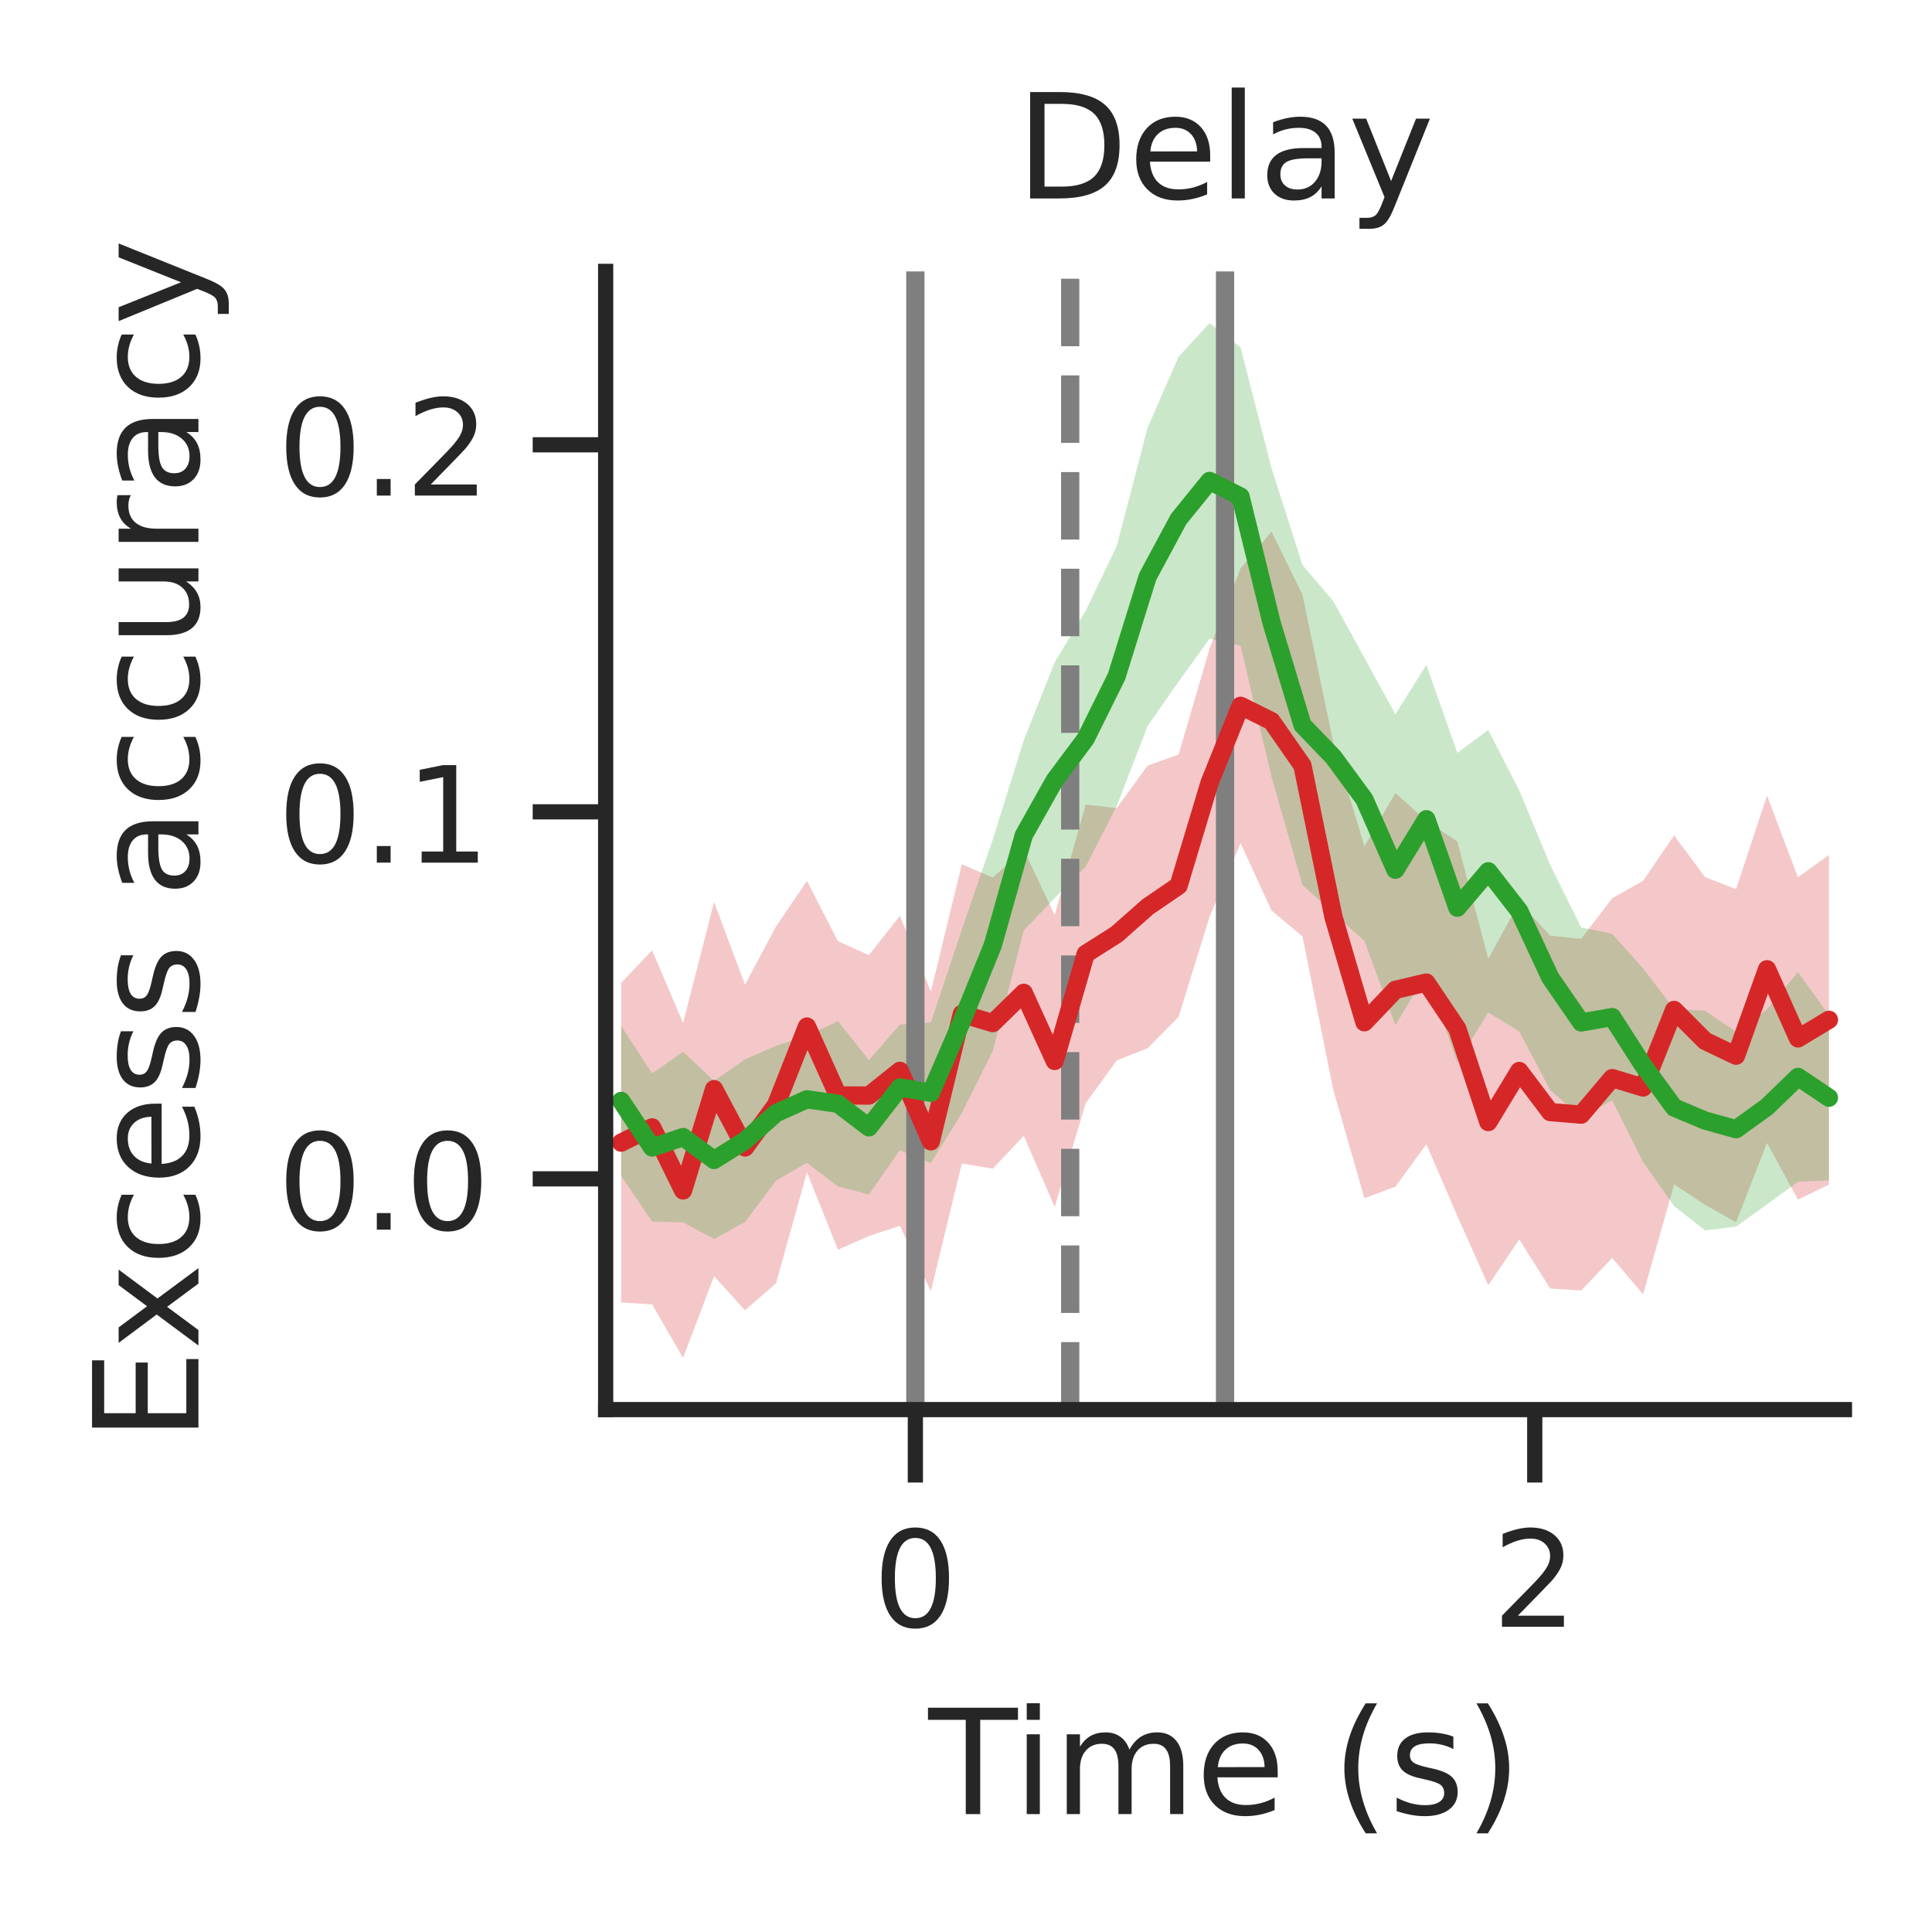
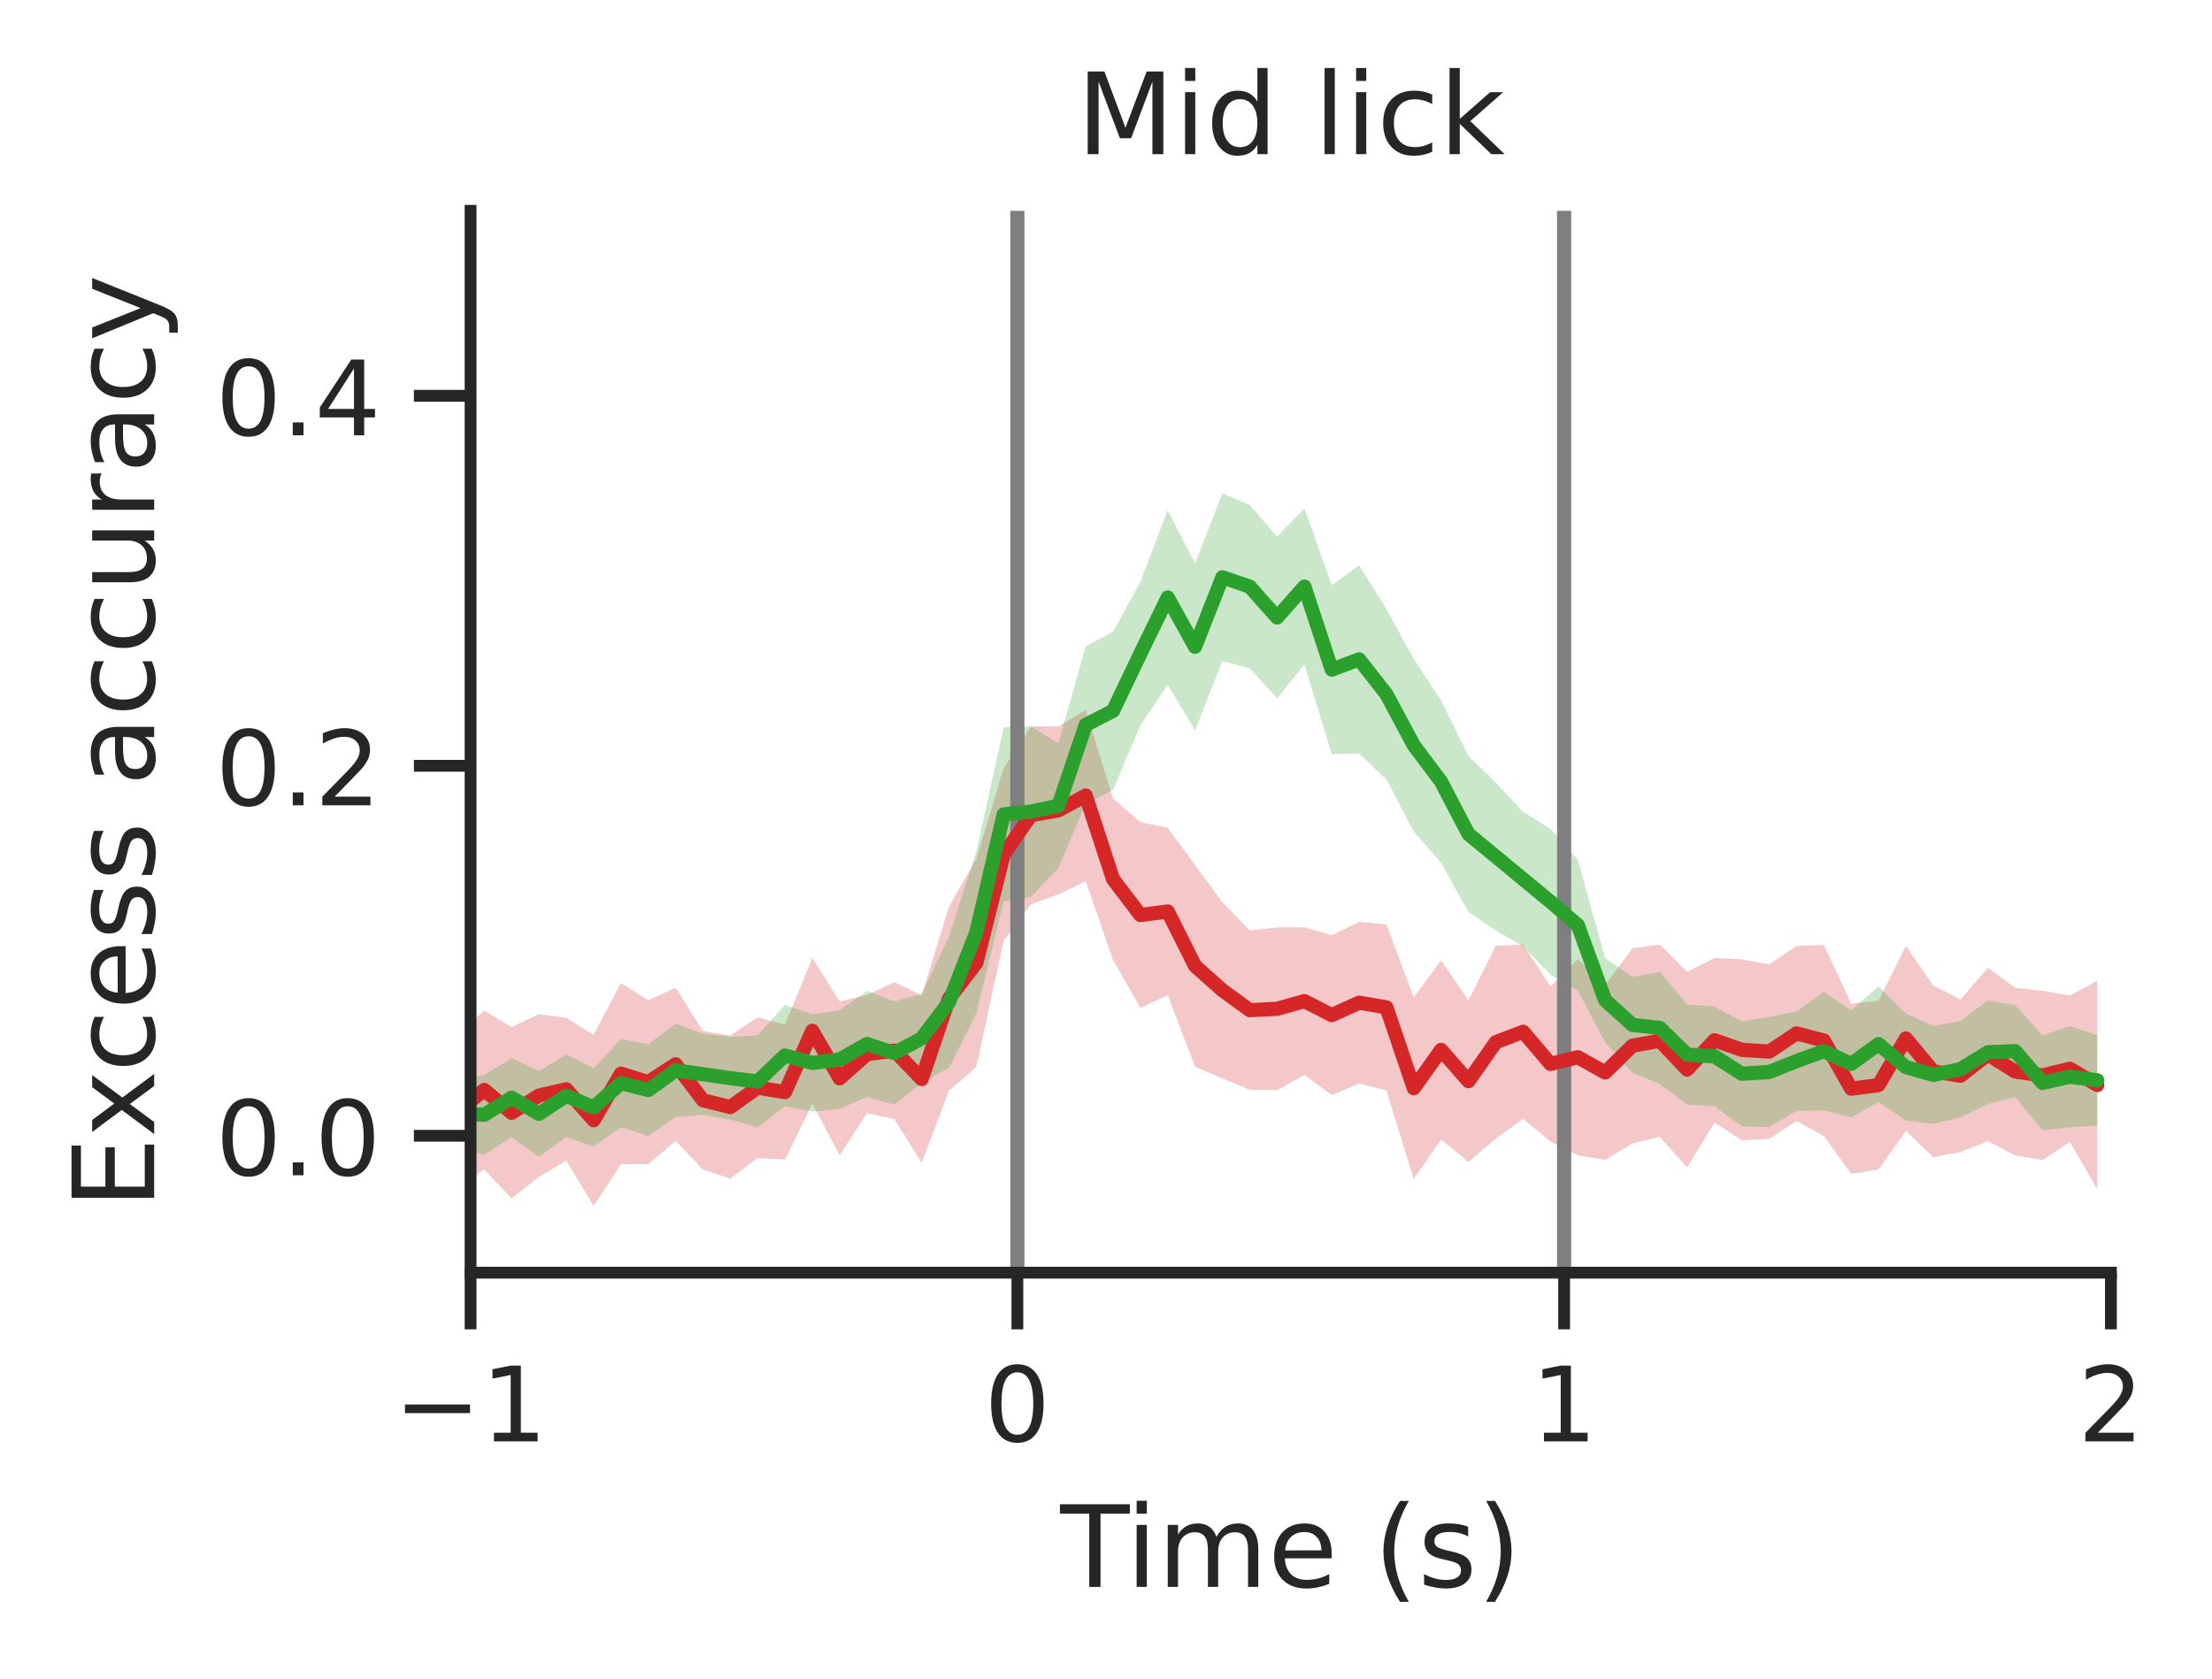
- <svg xmlns="http://www.w3.org/2000/svg" xmlns:xlink="http://www.w3.org/1999/xlink" width="158.88pt" height="158.88pt" viewBox="0 0 158.88 158.88" version="1.1">
+ <svg xmlns="http://www.w3.org/2000/svg" xmlns:xlink="http://www.w3.org/1999/xlink" width="234.12pt" height="177.69pt" viewBox="0 0 234.12 177.69" version="1.1">
  <defs>
    <style type="text/css">*{stroke-linejoin: round; stroke-linecap: butt}</style>
  </defs>
  <g id="figure_1">
    <g id="patch_1">
-       <path d="M 0 158.88  L 158.88 158.88  L 158.88 0  L 0 0  z " style="fill: #ffffff" />
+       <path d="M 0 177.69  L 234.12 177.69  L 234.12 0  L 0 0  z " style="fill: #ffffff" />
    </g>
    <g id="axes_1">
      <g id="patch_2">
-         <path d="M 49.807 115.92  L 151.68 115.92  L 151.68 22.318  L 49.807 22.318  z " style="fill: #ffffff" />
+         <path d="M 49.807 134.73  L 223.42 134.73  L 223.42 22.318  L 49.807 22.318  z " style="fill: #ffffff" />
      </g>
      <g id="matplotlib.axis_1">
        <g id="xtick_1">
          <g id="line2d_1">
            <defs>
-               <path id="mcfb6fff69d" d="M 0 0  L 0 6  " style="stroke: #262626; stroke-width: 1.25" />
-             </defs>
-             <g>
-               <use xlink:href="#mcfb6fff69d" x="75.275" y="115.92" style="fill: #262626; stroke: #262626; stroke-width: 1.25" />
+               <path id="m0dde31f53e" d="M 0 0  L 0 6  " style="stroke: #262626; stroke-width: 1.25" />
+             </defs>
+             <g>
+               <use xlink:href="#m0dde31f53e" x="49.807" y="134.73" style="fill: #262626; stroke: #262626; stroke-width: 1.25" />
            </g>
          </g>
          <g id="text_1">
-             <g style="fill: #262626" transform="translate(71.7759 133.7781) scale(0.11 -0.11)">
-               <defs>
-                 <path id="DejaVuSans-30" d="M 2034 4250  Q 1547 4250 1301 3770  Q 1056 3291 1056 2328  Q 1056 1369 1301 889  Q 1547 409 2034 409  Q 2525 409 2770 889  Q 3016 1369 3016 2328  Q 3016 3291 2770 3770  Q 2525 4250 2034 4250  z M 2034 4750  Q 2819 4750 3233 4129  Q 3647 3509 3647 2328  Q 3647 1150 3233 529  Q 2819 -91 2034 -91  Q 1250 -91 836 529  Q 422 1150 422 2328  Q 422 3509 836 4129  Q 1250 4750 2034 4750  z " transform="scale(0.015625)" />
-               </defs>
-               <use xlink:href="#DejaVuSans-30" />
+             <g style="fill: #262626" transform="translate(41.69898 152.5881) scale(0.11 -0.11)">
+               <defs>
+                 <path id="DejaVuSans-2212" d="M 678 2272  L 4684 2272  L 4684 1741  L 678 1741  L 678 2272  z " transform="scale(0.015625)" />
+                 <path id="DejaVuSans-31" d="M 794 531  L 1825 531  L 1825 4091  L 703 3866  L 703 4441  L 1819 4666  L 2450 4666  L 2450 531  L 3481 531  L 3481 0  L 794 0  L 794 531  z " transform="scale(0.015625)" />
+               </defs>
+               <use xlink:href="#DejaVuSans-2212" />
+               <use xlink:href="#DejaVuSans-31" transform="translate(83.78906 0)" />
            </g>
          </g>
        </g>
        <g id="xtick_2">
          <g id="line2d_2">
            <g>
-               <use xlink:href="#mcfb6fff69d" x="126.211" y="115.92" style="fill: #262626; stroke: #262626; stroke-width: 1.25" />
+               <use xlink:href="#m0dde31f53e" x="107.678" y="134.73" style="fill: #262626; stroke: #262626; stroke-width: 1.25" />
            </g>
          </g>
          <g id="text_2">
-             <g style="fill: #262626" transform="translate(122.7121 133.7781) scale(0.11 -0.11)">
+             <g style="fill: #262626" transform="translate(104.1788 152.5881) scale(0.11 -0.11)">
+               <defs>
+                 <path id="DejaVuSans-30" d="M 2034 4250  Q 1547 4250 1301 3770  Q 1056 3291 1056 2328  Q 1056 1369 1301 889  Q 1547 409 2034 409  Q 2525 409 2770 889  Q 3016 1369 3016 2328  Q 3016 3291 2770 3770  Q 2525 4250 2034 4250  z M 2034 4750  Q 2819 4750 3233 4129  Q 3647 3509 3647 2328  Q 3647 1150 3233 529  Q 2819 -91 2034 -91  Q 1250 -91 836 529  Q 422 1150 422 2328  Q 422 3509 836 4129  Q 1250 4750 2034 4750  z " transform="scale(0.015625)" />
+               </defs>
+               <use xlink:href="#DejaVuSans-30" />
+             </g>
+           </g>
+         </g>
+         <g id="xtick_3">
+           <g id="line2d_3">
+             <g>
+               <use xlink:href="#m0dde31f53e" x="165.549" y="134.73" style="fill: #262626; stroke: #262626; stroke-width: 1.25" />
+             </g>
+           </g>
+           <g id="text_3">
+             <g style="fill: #262626" transform="translate(162.0498 152.5881) scale(0.11 -0.11)">
+               <use xlink:href="#DejaVuSans-31" />
+             </g>
+           </g>
+         </g>
+         <g id="xtick_4">
+           <g id="line2d_4">
+             <g>
+               <use xlink:href="#m0dde31f53e" x="223.42" y="134.73" style="fill: #262626; stroke: #262626; stroke-width: 1.25" />
+             </g>
+           </g>
+           <g id="text_4">
+             <g style="fill: #262626" transform="translate(219.9208 152.5881) scale(0.11 -0.11)">
              <defs>
                <path id="DejaVuSans-32" d="M 1228 531  L 3431 531  L 3431 0  L 469 0  L 469 531  Q 828 903 1448 1529  Q 2069 2156 2228 2338  Q 2531 2678 2651 2914  Q 2772 3150 2772 3378  Q 2772 3750 2511 3984  Q 2250 4219 1831 4219  Q 1534 4219 1204 4116  Q 875 4013 500 3803  L 500 4441  Q 881 4594 1212 4672  Q 1544 4750 1819 4750  Q 2544 4750 2975 4387  Q 3406 4025 3406 3419  Q 3406 3131 3298 2873  Q 3191 2616 2906 2266  Q 2828 2175 2409 1742  Q 1991 1309 1228 531  z " transform="scale(0.015625)" />
              </defs>
              <use xlink:href="#DejaVuSans-32" />
            </g>
          </g>
        </g>
-         <g id="text_3">
-           <g style="fill: #262626" transform="translate(76.34867 149.1839) scale(0.12 -0.12)">
+         <g id="text_5">
+           <g style="fill: #262626" transform="translate(112.219 167.9939) scale(0.12 -0.12)">
            <defs>
              <path id="DejaVuSans-54" d="M -19 4666  L 3928 4666  L 3928 4134  L 2272 4134  L 2272 0  L 1638 0  L 1638 4134  L -19 4134  L -19 4666  z " transform="scale(0.015625)" />
              <path id="DejaVuSans-69" d="M 603 3500  L 1178 3500  L 1178 0  L 603 0  L 603 3500  z M 603 4863  L 1178 4863  L 1178 4134  L 603 4134  L 603 4863  z " transform="scale(0.015625)" />
              <path id="DejaVuSans-6d" d="M 3328 2828  Q 3544 3216 3844 3400  Q 4144 3584 4550 3584  Q 5097 3584 5394 3201  Q 5691 2819 5691 2113  L 5691 0  L 5113 0  L 5113 2094  Q 5113 2597 4934 2840  Q 4756 3084 4391 3084  Q 3944 3084 3684 2787  Q 3425 2491 3425 1978  L 3425 0  L 2847 0  L 2847 2094  Q 2847 2600 2669 2842  Q 2491 3084 2119 3084  Q 1678 3084 1418 2786  Q 1159 2488 1159 1978  L 1159 0  L 581 0  L 581 3500  L 1159 3500  L 1159 2956  Q 1356 3278 1631 3431  Q 1906 3584 2284 3584  Q 2666 3584 2933 3390  Q 3200 3197 3328 2828  z " transform="scale(0.015625)" />
              <path id="DejaVuSans-65" d="M 3597 1894  L 3597 1613  L 953 1613  Q 991 1019 1311 708  Q 1631 397 2203 397  Q 2534 397 2845 478  Q 3156 559 3463 722  L 3463 178  Q 3153 47 2828 -22  Q 2503 -91 2169 -91  Q 1331 -91 842 396  Q 353 884 353 1716  Q 353 2575 817 3079  Q 1281 3584 2069 3584  Q 2775 3584 3186 3129  Q 3597 2675 3597 1894  z M 3022 2063  Q 3016 2534 2758 2815  Q 2500 3097 2075 3097  Q 1594 3097 1305 2825  Q 1016 2553 972 2059  L 3022 2063  z " transform="scale(0.015625)" />
              <path id="DejaVuSans-20" transform="scale(0.015625)" />
              <path id="DejaVuSans-28" d="M 1984 4856  Q 1566 4138 1362 3434  Q 1159 2731 1159 2009  Q 1159 1288 1364 580  Q 1569 -128 1984 -844  L 1484 -844  Q 1016 -109 783 600  Q 550 1309 550 2009  Q 550 2706 781 3412  Q 1013 4119 1484 4856  L 1984 4856  z " transform="scale(0.015625)" />
              <path id="DejaVuSans-73" d="M 2834 3397  L 2834 2853  Q 2591 2978 2328 3040  Q 2066 3103 1784 3103  Q 1356 3103 1142 2972  Q 928 2841 928 2578  Q 928 2378 1081 2264  Q 1234 2150 1697 2047  L 1894 2003  Q 2506 1872 2764 1633  Q 3022 1394 3022 966  Q 3022 478 2636 193  Q 2250 -91 1575 -91  Q 1294 -91 989 -36  Q 684 19 347 128  L 347 722  Q 666 556 975 473  Q 1284 391 1588 391  Q 1994 391 2212 530  Q 2431 669 2431 922  Q 2431 1156 2273 1281  Q 2116 1406 1581 1522  L 1381 1569  Q 847 1681 609 1914  Q 372 2147 372 2553  Q 372 3047 722 3315  Q 1072 3584 1716 3584  Q 2034 3584 2315 3537  Q 2597 3491 2834 3397  z " transform="scale(0.015625)" />
              <path id="DejaVuSans-29" d="M 513 4856  L 1013 4856  Q 1481 4119 1714 3412  Q 1947 2706 1947 2009  Q 1947 1309 1714 600  Q 1481 -109 1013 -844  L 513 -844  Q 928 -128 1133 580  Q 1338 1288 1338 2009  Q 1338 2731 1133 3434  Q 928 4138 513 4856  z " transform="scale(0.015625)" />
            </defs>
            <use xlink:href="#DejaVuSans-54" />
            <use xlink:href="#DejaVuSans-69" transform="translate(57.95898 0)" />
            <use xlink:href="#DejaVuSans-6d" transform="translate(85.74219 0)" />
            <use xlink:href="#DejaVuSans-65" transform="translate(183.1543 0)" />
            <use xlink:href="#DejaVuSans-20" transform="translate(244.6777 0)" />
            <use xlink:href="#DejaVuSans-28" transform="translate(276.4648 0)" />
            <use xlink:href="#DejaVuSans-73" transform="translate(315.4785 0)" />
            <use xlink:href="#DejaVuSans-29" transform="translate(367.5781 0)" />
          </g>
        </g>
      </g>
      <g id="matplotlib.axis_2">
        <g id="ytick_1">
-           <g id="line2d_3">
-             <defs>
-               <path id="m1c0256b6f8" d="M 0 0  L -6 0  " style="stroke: #262626; stroke-width: 1.25" />
-             </defs>
-             <g>
-               <use xlink:href="#m1c0256b6f8" x="49.807" y="96.943" style="fill: #262626; stroke: #262626; stroke-width: 1.25" />
-             </g>
-           </g>
-           <g id="text_4">
-             <g style="fill: #262626" transform="translate(22.81375 101.1222) scale(0.11 -0.11)">
+           <g id="line2d_5">
+             <defs>
+               <path id="m1f2537d429" d="M 0 0  L -6 0  " style="stroke: #262626; stroke-width: 1.25" />
+             </defs>
+             <g>
+               <use xlink:href="#m1f2537d429" x="49.807" y="120.238" style="fill: #262626; stroke: #262626; stroke-width: 1.25" />
+             </g>
+           </g>
+           <g id="text_6">
+             <g style="fill: #262626" transform="translate(22.81375 124.4169) scale(0.11 -0.11)">
              <defs>
                <path id="DejaVuSans-2e" d="M 684 794  L 1344 794  L 1344 0  L 684 0  L 684 794  z " transform="scale(0.015625)" />
              </defs>
              <use xlink:href="#DejaVuSans-30" />
              <use xlink:href="#DejaVuSans-2e" transform="translate(63.62305 0)" />
              <use xlink:href="#DejaVuSans-30" transform="translate(95.41016 0)" />
            </g>
          </g>
        </g>
        <g id="ytick_2">
-           <g id="line2d_4">
-             <g>
-               <use xlink:href="#m1c0256b6f8" x="49.807" y="66.76" style="fill: #262626; stroke: #262626; stroke-width: 1.25" />
-             </g>
-           </g>
-           <g id="text_5">
-             <g style="fill: #262626" transform="translate(22.81375 70.93899) scale(0.11 -0.11)">
-               <defs>
-                 <path id="DejaVuSans-31" d="M 794 531  L 1825 531  L 1825 4091  L 703 3866  L 703 4441  L 1819 4666  L 2450 4666  L 2450 531  L 3481 531  L 3481 0  L 794 0  L 794 531  z " transform="scale(0.015625)" />
-               </defs>
-               <use xlink:href="#DejaVuSans-30" />
-               <use xlink:href="#DejaVuSans-2e" transform="translate(63.62305 0)" />
-               <use xlink:href="#DejaVuSans-31" transform="translate(95.41016 0)" />
-             </g>
-           </g>
-         </g>
-         <g id="ytick_3">
-           <g id="line2d_5">
-             <g>
-               <use xlink:href="#m1c0256b6f8" x="49.807" y="36.577" style="fill: #262626; stroke: #262626; stroke-width: 1.25" />
-             </g>
-           </g>
-           <g id="text_6">
-             <g style="fill: #262626" transform="translate(22.81375 40.75574) scale(0.11 -0.11)">
+           <g id="line2d_6">
+             <g>
+               <use xlink:href="#m1f2537d429" x="49.807" y="81.07" style="fill: #262626; stroke: #262626; stroke-width: 1.25" />
+             </g>
+           </g>
+           <g id="text_7">
+             <g style="fill: #262626" transform="translate(22.81375 85.24906) scale(0.11 -0.11)">
              <use xlink:href="#DejaVuSans-30" />
              <use xlink:href="#DejaVuSans-2e" transform="translate(63.62305 0)" />
              <use xlink:href="#DejaVuSans-32" transform="translate(95.41016 0)" />
            </g>
          </g>
        </g>
-         <g id="text_7">
-           <g style="fill: #262626" transform="translate(16.31812 118.5768) rotate(-90) scale(0.12 -0.12)">
+         <g id="ytick_3">
+           <g id="line2d_7">
+             <g>
+               <use xlink:href="#m1f2537d429" x="49.807" y="41.902" style="fill: #262626; stroke: #262626; stroke-width: 1.25" />
+             </g>
+           </g>
+           <g id="text_8">
+             <g style="fill: #262626" transform="translate(22.81375 46.0812) scale(0.11 -0.11)">
+               <defs>
+                 <path id="DejaVuSans-34" d="M 2419 4116  L 825 1625  L 2419 1625  L 2419 4116  z M 2253 4666  L 3047 4666  L 3047 1625  L 3713 1625  L 3713 1100  L 3047 1100  L 3047 0  L 2419 0  L 2419 1100  L 313 1100  L 313 1709  L 2253 4666  z " transform="scale(0.015625)" />
+               </defs>
+               <use xlink:href="#DejaVuSans-30" />
+               <use xlink:href="#DejaVuSans-2e" transform="translate(63.62305 0)" />
+               <use xlink:href="#DejaVuSans-34" transform="translate(95.41016 0)" />
+             </g>
+           </g>
+         </g>
+         <g id="text_9">
+           <g style="fill: #262626" transform="translate(16.31812 127.9818) rotate(-90) scale(0.12 -0.12)">
            <defs>
              <path id="DejaVuSans-45" d="M 628 4666  L 3578 4666  L 3578 4134  L 1259 4134  L 1259 2753  L 3481 2753  L 3481 2222  L 1259 2222  L 1259 531  L 3634 531  L 3634 0  L 628 0  L 628 4666  z " transform="scale(0.015625)" />
              <path id="DejaVuSans-78" d="M 3513 3500  L 2247 1797  L 3578 0  L 2900 0  L 1881 1375  L 863 0  L 184 0  L 1544 1831  L 300 3500  L 978 3500  L 1906 2253  L 2834 3500  L 3513 3500  z " transform="scale(0.015625)" />
              <path id="DejaVuSans-63" d="M 3122 3366  L 3122 2828  Q 2878 2963 2633 3030  Q 2388 3097 2138 3097  Q 1578 3097 1268 2742  Q 959 2388 959 1747  Q 959 1106 1268 751  Q 1578 397 2138 397  Q 2388 397 2633 464  Q 2878 531 3122 666  L 3122 134  Q 2881 22 2623 -34  Q 2366 -91 2075 -91  Q 1284 -91 818 406  Q 353 903 353 1747  Q 353 2603 823 3093  Q 1294 3584 2113 3584  Q 2378 3584 2631 3529  Q 2884 3475 3122 3366  z " transform="scale(0.015625)" />
              <path id="DejaVuSans-61" d="M 2194 1759  Q 1497 1759 1228 1600  Q 959 1441 959 1056  Q 959 750 1161 570  Q 1363 391 1709 391  Q 2188 391 2477 730  Q 2766 1069 2766 1631  L 2766 1759  L 2194 1759  z M 3341 1997  L 3341 0  L 2766 0  L 2766 531  Q 2569 213 2275 61  Q 1981 -91 1556 -91  Q 1019 -91 701 211  Q 384 513 384 1019  Q 384 1609 779 1909  Q 1175 2209 1959 2209  L 2766 2209  L 2766 2266  Q 2766 2663 2505 2880  Q 2244 3097 1772 3097  Q 1472 3097 1187 3025  Q 903 2953 641 2809  L 641 3341  Q 956 3463 1253 3523  Q 1550 3584 1831 3584  Q 2591 3584 2966 3190  Q 3341 2797 3341 1997  z " transform="scale(0.015625)" />
              <path id="DejaVuSans-75" d="M 544 1381  L 544 3500  L 1119 3500  L 1119 1403  Q 1119 906 1312 657  Q 1506 409 1894 409  Q 2359 409 2629 706  Q 2900 1003 2900 1516  L 2900 3500  L 3475 3500  L 3475 0  L 2900 0  L 2900 538  Q 2691 219 2414 64  Q 2138 -91 1772 -91  Q 1169 -91 856 284  Q 544 659 544 1381  z M 1991 3584  L 1991 3584  z " transform="scale(0.015625)" />
              <path id="DejaVuSans-72" d="M 2631 2963  Q 2534 3019 2420 3045  Q 2306 3072 2169 3072  Q 1681 3072 1420 2755  Q 1159 2438 1159 1844  L 1159 0  L 581 0  L 581 3500  L 1159 3500  L 1159 2956  Q 1341 3275 1631 3429  Q 1922 3584 2338 3584  Q 2397 3584 2469 3576  Q 2541 3569 2628 3553  L 2631 2963  z " transform="scale(0.015625)" />
              <path id="DejaVuSans-79" d="M 2059 -325  Q 1816 -950 1584 -1140  Q 1353 -1331 966 -1331  L 506 -1331  L 506 -850  L 844 -850  Q 1081 -850 1212 -737  Q 1344 -625 1503 -206  L 1606 56  L 191 3500  L 800 3500  L 1894 763  L 2988 3500  L 3597 3500  L 2059 -325  z " transform="scale(0.015625)" />
            </defs>
            <use xlink:href="#DejaVuSans-45" />
            <use xlink:href="#DejaVuSans-78" transform="translate(63.18359 0)" />
            <use xlink:href="#DejaVuSans-63" transform="translate(120.6133 0)" />
            <use xlink:href="#DejaVuSans-65" transform="translate(175.5938 0)" />
            <use xlink:href="#DejaVuSans-73" transform="translate(237.1172 0)" />
            <use xlink:href="#DejaVuSans-73" transform="translate(289.2168 0)" />
            <use xlink:href="#DejaVuSans-20" transform="translate(341.3164 0)" />
            <use xlink:href="#DejaVuSans-61" transform="translate(373.1035 0)" />
            <use xlink:href="#DejaVuSans-63" transform="translate(434.3828 0)" />
            <use xlink:href="#DejaVuSans-63" transform="translate(489.3633 0)" />
            <use xlink:href="#DejaVuSans-75" transform="translate(544.3438 0)" />
            <use xlink:href="#DejaVuSans-72" transform="translate(607.7227 0)" />
            <use xlink:href="#DejaVuSans-61" transform="translate(648.8359 0)" />
            <use xlink:href="#DejaVuSans-63" transform="translate(710.1152 0)" />
            <use xlink:href="#DejaVuSans-79" transform="translate(765.0957 0)" />
          </g>
        </g>
      </g>
      <g id="FillBetweenPolyCollection_1">
-         <path d="M 51.081 80.825  L 51.081 107.109  L 53.627 107.269  L 56.174 111.665  L 58.721 104.951  L 61.268 107.754  L 63.815 105.538  L 66.361 96.397  L 68.908 102.771  L 71.455 101.648  L 74.002 100.803  L 76.549 106.182  L 79.095 95.685  L 81.642 96.109  L 84.189 93.403  L 86.736 99.254  L 89.283 90.73  L 91.83 87.207  L 94.376 86.197  L 96.923 83.627  L 99.47 75.396  L 102.017 69.334  L 104.564 74.885  L 107.11 77.008  L 109.657 89.673  L 112.204 98.535  L 114.751 97.586  L 117.298 94.101  L 119.844 100.001  L 122.391 105.697  L 124.938 101.931  L 127.485 105.963  L 130.032 106.127  L 132.578 103.45  L 135.125 106.433  L 137.672 97.408  L 140.219 99.075  L 142.766 100.519  L 145.312 93.99  L 147.859 98.65  L 150.406 97.42  L 150.406 70.304  L 150.406 70.304  L 147.859 72.141  L 145.312 65.424  L 142.766 73.118  L 140.219 72.131  L 137.672 68.696  L 135.125 72.43  L 132.578 73.869  L 130.032 77.204  L 127.485 76.944  L 124.938 74.213  L 122.391 78.853  L 119.844 69.197  L 117.298 67.502  L 114.751 65.214  L 112.204 69.603  L 109.657 61.122  L 107.11 48.907  L 104.564 43.718  L 102.017 46.745  L 99.47 53.342  L 96.923 62.047  L 94.376 62.958  L 91.83 66.453  L 89.283 66.164  L 86.736 75.247  L 84.189 69.886  L 81.642 72.164  L 79.095 71.073  L 76.549 81.54  L 74.002 75.314  L 71.455 78.544  L 68.908 77.396  L 66.361 72.438  L 63.815 76.196  L 61.268 80.972  L 58.721 74.181  L 56.174 84.129  L 53.627 78.147  L 51.081 80.825  z " clip-path="url(#p457ebe287d)" style="fill: #d62728; fill-opacity: 0.25" />
+         <path d="M -6.617 105.231  L -6.617 124.407  L -3.723 125.107  L -0.83 128.422  L 2.064 125.413  L 4.957 125.226  L 7.851 125.79  L 10.744 130.802  L 13.638 122.301  L 16.531 122.089  L 19.425 122.944  L 22.318 123.938  L 25.212 126.27  L 28.106 122.561  L 30.999 121.905  L 33.893 122.176  L 36.786 124.568  L 39.68 123.719  L 42.573 123.501  L 45.467 123.681  L 48.36 125.856  L 51.254 123.795  L 54.148 126.876  L 57.041 124.589  L 59.935 122.87  L 62.828 127.658  L 65.722 123.252  L 68.615 123.244  L 71.509 120.771  L 74.402 123.815  L 77.296 124.772  L 80.189 122.584  L 83.083 122.762  L 85.977 116.847  L 88.87 122.303  L 91.764 117.842  L 94.657 118.471  L 97.551 123.091  L 100.444 115.462  L 103.338 112.94  L 106.231 99.563  L 109.125 95.714  L 112.018 94.685  L 114.912 93.279  L 117.806 101.609  L 120.699 106.709  L 123.593 105.344  L 126.486 112.937  L 129.38 114.156  L 132.273 115.377  L 135.167 115.414  L 138.06 113.805  L 140.954 115.927  L 143.848 114.705  L 146.741 115.423  L 149.635 124.827  L 152.528 120.622  L 155.422 123.006  L 158.315 120.533  L 161.209 118.449  L 164.102 120.84  L 166.996 122.29  L 169.889 122.784  L 172.783 121.035  L 175.677 120.353  L 178.57 123.589  L 181.464 118.822  L 184.357 120.72  L 187.251 120.564  L 190.144 118.656  L 193.038 120.267  L 195.931 124.263  L 198.825 123.802  L 201.719 119.731  L 204.612 122.507  L 207.506 121.953  L 210.399 120.797  L 213.293 122.317  L 216.186 122.798  L 219.08 120.898  L 221.973 125.882  L 221.973 103.838  L 221.973 103.838  L 219.08 105.382  L 216.186 104.889  L 213.293 104.556  L 210.399 102.451  L 207.506 105.804  L 204.612 104.327  L 201.719 100.132  L 198.825 105.951  L 195.931 106.25  L 193.038 100.036  L 190.144 100.148  L 187.251 102.097  L 184.357 101.554  L 181.464 101.422  L 178.57 102.867  L 175.677 100.001  L 172.783 100.375  L 169.889 104.289  L 166.996 101.539  L 164.102 104.426  L 161.209 99.992  L 158.315 100.133  L 155.422 105.908  L 152.528 101.67  L 149.635 105.572  L 146.741 97.86  L 143.848 97.589  L 140.954 99  L 138.06 98.158  L 135.167 98.173  L 132.273 98.497  L 129.38 95.511  L 126.486 91.566  L 123.593 87.634  L 120.699 87.028  L 117.806 84.539  L 114.912 75.155  L 112.018 76.899  L 109.125 76.878  L 106.231 81.332  L 103.338 90.935  L 100.444 95.95  L 97.551 105.368  L 94.657 103.971  L 91.764 105.341  L 88.87 106.014  L 85.977 101.392  L 83.083 108.472  L 80.189 107.696  L 77.296 109.625  L 74.402 109.148  L 71.509 104.554  L 68.615 105.886  L 65.722 104.064  L 62.828 109.529  L 59.935 107.76  L 57.041 107.363  L 54.148 108.735  L 51.254 106.97  L 48.36 109.569  L 45.467 107.176  L 42.573 109.008  L 39.68 108.206  L 36.786 107.575  L 33.893 106.42  L 30.999 106.786  L 28.106 107.597  L 25.212 108.915  L 22.318 107.079  L 19.425 105.263  L 16.531 106.569  L 13.638 104.779  L 10.744 109.297  L 7.851 107.335  L 4.957 111.158  L 2.064 108.8  L -0.83 110.239  L -3.723 108.689  L -6.617 105.231  z " clip-path="url(#p879639a916)" style="fill: #d62728; fill-opacity: 0.25" />
      </g>
      <g id="FillBetweenPolyCollection_2">
-         <path d="M 51.081 84.371  L 51.081 96.697  L 53.627 100.462  L 56.174 100.52  L 58.721 101.896  L 61.268 100.49  L 63.815 97.084  L 66.361 95.626  L 68.908 97.563  L 71.455 98.237  L 74.002 94.587  L 76.549 95.65  L 79.095 91.542  L 81.642 86.44  L 84.189 76.514  L 86.736 73.852  L 89.283 71.266  L 91.83 66.298  L 94.376 59.697  L 96.923 56.056  L 99.47 52.526  L 102.017 53.11  L 104.564 63.878  L 107.11 72.784  L 109.657 75.086  L 112.204 77.38  L 114.751 84.313  L 117.298 80.056  L 119.844 87.377  L 122.391 83.263  L 124.938 84.827  L 127.485 89.648  L 130.032 91.888  L 132.578 90.491  L 135.125 95.568  L 137.672 99.184  L 140.219 101.185  L 142.766 100.875  L 145.312 99.039  L 147.859 97.179  L 150.406 97.061  L 150.406 83.482  L 150.406 83.482  L 147.859 79.94  L 145.312 83.013  L 142.766 84.85  L 140.219 83.115  L 137.672 82.973  L 135.125 79.647  L 132.578 76.79  L 130.032 76.274  L 127.485 71.133  L 124.938 65.016  L 122.391 60.032  L 119.844 61.914  L 117.298 54.68  L 114.751 58.738  L 112.204 54.097  L 109.657 49.455  L 107.11 46.458  L 104.564 38.507  L 102.017 28.559  L 99.47 26.573  L 96.923 29.334  L 94.376 35.167  L 91.83 44.92  L 89.283 50.23  L 86.736 54.463  L 84.189 60.874  L 81.642 69.036  L 79.095 76.455  L 76.549 84.084  L 74.002 84.262  L 71.455 87.181  L 68.908 83.97  L 66.361 85.179  L 63.815 86.003  L 61.268 87.117  L 58.721 88.888  L 56.174 86.493  L 53.627 88.272  L 51.081 84.371  z " clip-path="url(#p457ebe287d)" style="fill: #2ca02c; fill-opacity: 0.25" />
-       </g>
-       <g id="line2d_6">
-         <path d="M 75.275 115.92  L 75.275 22.318  " clip-path="url(#p457ebe287d)" style="fill: none; stroke: #7f7f7f; stroke-width: 1.5; stroke-linecap: round" />
-       </g>
-       <g id="line2d_7">
-         <path d="M 88.009 115.92  L 88.009 22.318  " clip-path="url(#p457ebe287d)" style="fill: none; stroke-dasharray: 5.55,2.4; stroke-dashoffset: 0; stroke: #7f7f7f; stroke-width: 1.5" />
+         <path d="M -6.617 112.662  L -6.617 120.15  L -3.723 120.664  L -0.83 122.94  L 2.064 120.415  L 4.957 121.576  L 7.851 123.243  L 10.744 120.309  L 13.638 122.737  L 16.531 121.211  L 19.425 120.838  L 22.318 118.866  L 25.212 121.142  L 28.106 122.142  L 30.999 121.088  L 33.893 120.086  L 36.786 123.215  L 39.68 123.951  L 42.573 122.75  L 45.467 122.29  L 48.36 121.507  L 51.254 122.24  L 54.148 120.386  L 57.041 122.456  L 59.935 120.365  L 62.828 121.376  L 65.722 119.329  L 68.615 120.25  L 71.509 118.257  L 74.402 118.025  L 77.296 118.506  L 80.189 119.369  L 83.083 117.091  L 85.977 117.682  L 88.87 117.388  L 91.764 116.127  L 94.657 116.949  L 97.551 114.632  L 100.444 113.05  L 103.338 107.236  L 106.231 95.414  L 109.125 94.944  L 112.018 91.888  L 114.912 85.074  L 117.806 83.622  L 120.699 76.803  L 123.593 72.492  L 126.486 77.324  L 129.38 69.985  L 132.273 70.748  L 135.167 73.93  L 138.06 70.357  L 140.954 79.83  L 143.848 79.776  L 146.741 82.51  L 149.635 88.039  L 152.528 91.357  L 155.422 96.539  L 158.315 98.512  L 161.209 100.187  L 164.102 103.173  L 166.996 104.86  L 169.889 110.36  L 172.783 113.577  L 175.677 114.751  L 178.57 116.941  L 181.464 117.105  L 184.357 119.234  L 187.251 119.312  L 190.144 117.589  L 193.038 117.535  L 195.931 118.295  L 198.825 116.665  L 201.719 118.624  L 204.612 118.973  L 207.506 118.285  L 210.399 116.87  L 213.293 116.139  L 216.186 119.671  L 219.08 119.339  L 221.973 119.144  L 221.973 109.587  L 221.973 109.587  L 219.08 108.629  L 216.186 109.606  L 213.293 106.42  L 210.399 105.924  L 207.506 108.078  L 204.612 108.61  L 201.719 107.303  L 198.825 104.406  L 195.931 106.96  L 193.038 105.022  L 190.144 107.079  L 187.251 107.662  L 184.357 108.109  L 181.464 106.55  L 178.57 106.348  L 175.677 102.894  L 172.783 103.416  L 169.889 101.419  L 166.996 91.013  L 164.102 87.747  L 161.209 85.955  L 158.315 82.838  L 155.422 80.047  L 152.528 74.154  L 149.635 69.759  L 146.741 64.475  L 143.848 59.837  L 140.954 61.944  L 138.06 53.842  L 135.167 56.811  L 132.273 53.454  L 129.38 52.238  L 126.486 59.624  L 123.593 54.007  L 120.699 61.583  L 117.806 66.883  L 114.912 68.407  L 112.018 78.709  L 109.125 76.887  L 106.231 77.001  L 103.338 90.155  L 100.444 99.141  L 97.551 105.216  L 94.657 106.02  L 91.764 104.911  L 88.87 106.947  L 85.977 107.368  L 83.083 106.385  L 80.189 109.596  L 77.296 109.765  L 74.402 109.424  L 71.509 108.378  L 68.615 110.543  L 65.722 110.002  L 62.828 113.084  L 59.935 111.646  L 57.041 113.378  L 54.148 112.03  L 51.254 113.796  L 48.36 114.225  L 45.467 114.931  L 42.573 114.469  L 39.68 115.062  L 36.786 115.305  L 33.893 112.89  L 30.999 114.683  L 28.106 114.138  L 25.212 113.296  L 22.318 111.535  L 19.425 112.626  L 16.531 113.339  L 13.638 114.271  L 10.744 111.432  L 7.851 116.076  L 4.957 114.032  L 2.064 111.872  L -0.83 114.573  L -3.723 112.796  L -6.617 112.662  z " clip-path="url(#p879639a916)" style="fill: #2ca02c; fill-opacity: 0.25" />
      </g>
      <g id="line2d_8">
-         <path d="M 100.743 115.92  L 100.743 22.318  " clip-path="url(#p457ebe287d)" style="fill: none; stroke: #7f7f7f; stroke-width: 1.5; stroke-linecap: round" />
+         <path d="M 107.678 134.73  L 107.678 22.318  " clip-path="url(#p879639a916)" style="fill: none; stroke: #7f7f7f; stroke-width: 1.5; stroke-linecap: round" />
      </g>
      <g id="line2d_9">
-         <path d="M 51.081 93.967  L 53.627 92.708  L 56.174 97.897  L 58.721 89.566  L 61.268 94.363  L 63.815 90.867  L 66.361 84.417  L 68.908 90.083  L 71.455 90.096  L 74.002 88.059  L 76.549 93.861  L 79.095 83.379  L 81.642 84.136  L 84.189 81.645  L 86.736 87.25  L 89.283 78.447  L 91.83 76.83  L 94.376 74.578  L 96.923 72.837  L 99.47 64.369  L 102.017 58.04  L 104.564 59.302  L 107.11 62.958  L 109.657 75.397  L 112.204 84.069  L 114.751 81.4  L 117.298 80.802  L 119.844 84.599  L 122.391 92.275  L 124.938 88.072  L 127.485 91.453  L 130.032 91.665  L 132.578 88.659  L 135.125 89.432  L 137.672 83.052  L 140.219 85.603  L 142.766 86.818  L 145.312 79.707  L 147.859 85.395  L 150.406 83.862  " clip-path="url(#p457ebe287d)" style="fill: none; stroke: #d62728; stroke-width: 1.5; stroke-linecap: round" />
+         <path d="M 165.549 134.73  L 165.549 22.318  " clip-path="url(#p879639a916)" style="fill: none; stroke: #7f7f7f; stroke-width: 1.5; stroke-linecap: round" />
      </g>
      <g id="line2d_10">
-         <path d="M 51.081 90.534  L 53.627 94.367  L 56.174 93.506  L 58.721 95.392  L 61.268 93.804  L 63.815 91.543  L 66.361 90.402  L 68.908 90.767  L 71.455 92.709  L 74.002 89.425  L 76.549 89.867  L 79.095 83.999  L 81.642 77.738  L 84.189 68.694  L 86.736 64.158  L 89.283 60.748  L 91.83 55.609  L 94.376 47.432  L 96.923 42.695  L 99.47 39.549  L 102.017 40.834  L 104.564 51.193  L 107.11 59.621  L 109.657 62.271  L 112.204 65.739  L 114.751 71.526  L 117.298 67.368  L 119.844 74.646  L 122.391 71.647  L 124.938 74.921  L 127.485 80.391  L 130.032 84.081  L 132.578 83.641  L 135.125 87.607  L 137.672 91.079  L 140.219 92.15  L 142.766 92.863  L 145.312 91.026  L 147.859 88.56  L 150.406 90.272  " clip-path="url(#p457ebe287d)" style="fill: none; stroke: #2ca02c; stroke-width: 1.5; stroke-linecap: round" />
+         <path d="M -1 119.187  L -0.83 119.33  L 2.064 117.106  L 4.957 118.192  L 7.851 116.563  L 10.744 120.049  L 13.638 113.54  L 16.531 114.329  L 19.425 114.103  L 22.318 115.508  L 25.212 117.592  L 28.106 115.079  L 30.999 114.345  L 33.893 114.298  L 36.786 116.071  L 39.68 115.963  L 42.573 116.255  L 45.467 115.428  L 48.36 117.713  L 51.254 115.382  L 54.148 117.806  L 57.041 115.976  L 59.935 115.315  L 62.828 118.593  L 65.722 113.658  L 68.615 114.565  L 71.509 112.663  L 74.402 116.481  L 77.296 117.198  L 80.189 115.14  L 83.083 115.617  L 85.977 109.12  L 88.87 114.159  L 91.764 111.592  L 94.657 111.221  L 97.551 114.229  L 100.444 105.706  L 103.338 101.937  L 106.231 90.447  L 109.125 86.296  L 112.018 85.792  L 114.912 84.217  L 117.806 93.074  L 120.699 96.868  L 123.593 96.489  L 126.486 102.251  L 129.38 104.834  L 132.273 106.937  L 135.167 106.793  L 138.06 105.981  L 140.954 107.463  L 143.848 106.147  L 146.741 106.641  L 149.635 115.199  L 152.528 111.146  L 155.422 114.457  L 158.315 110.333  L 161.209 109.221  L 164.102 112.633  L 166.996 111.914  L 169.889 113.537  L 172.783 110.705  L 175.677 110.177  L 178.57 113.228  L 181.464 110.122  L 184.357 111.137  L 187.251 111.33  L 190.144 109.402  L 193.038 110.152  L 195.931 115.257  L 198.825 114.876  L 201.719 109.931  L 204.612 113.417  L 207.506 113.879  L 210.399 111.624  L 213.293 113.436  L 216.186 113.844  L 219.08 113.14  L 221.973 114.86  " clip-path="url(#p879639a916)" style="fill: none; stroke: #d62728; stroke-width: 1.5; stroke-linecap: round" />
+       </g>
+       <g id="line2d_11">
+         <path d="M -1 118.638  L -0.83 118.757  L 2.064 116.144  L 4.957 117.804  L 7.851 119.659  L 10.744 115.87  L 13.638 118.504  L 16.531 117.275  L 19.425 116.732  L 22.318 115.201  L 25.212 117.219  L 28.106 118.14  L 30.999 117.886  L 33.893 116.488  L 36.786 119.26  L 39.68 119.507  L 42.573 118.61  L 45.467 118.61  L 48.36 117.866  L 51.254 118.018  L 54.148 116.208  L 57.041 117.917  L 59.935 116.005  L 62.828 117.23  L 65.722 114.666  L 68.615 115.396  L 71.509 113.317  L 74.402 113.724  L 77.296 114.136  L 80.189 114.483  L 83.083 111.738  L 85.977 112.525  L 88.87 112.168  L 91.764 110.519  L 94.657 111.485  L 97.551 109.924  L 100.444 106.096  L 103.338 98.696  L 106.231 86.208  L 109.125 85.915  L 112.018 85.299  L 114.912 76.74  L 117.806 75.253  L 120.699 69.193  L 123.593 63.249  L 126.486 68.474  L 129.38 61.111  L 132.273 62.101  L 135.167 65.371  L 138.06 62.099  L 140.954 70.887  L 143.848 69.806  L 146.741 73.493  L 149.635 78.899  L 152.528 82.756  L 155.422 88.293  L 158.315 90.675  L 161.209 93.071  L 164.102 95.46  L 166.996 97.936  L 169.889 105.889  L 172.783 108.496  L 175.677 108.823  L 178.57 111.644  L 181.464 111.828  L 184.357 113.671  L 187.251 113.487  L 190.144 112.334  L 193.038 111.278  L 195.931 112.627  L 198.825 110.535  L 201.719 112.964  L 204.612 113.792  L 207.506 113.181  L 210.399 111.397  L 213.293 111.279  L 216.186 114.639  L 219.08 113.984  L 221.973 114.365  " clip-path="url(#p879639a916)" style="fill: none; stroke: #2ca02c; stroke-width: 1.5; stroke-linecap: round" />
      </g>
      <g id="patch_3">
-         <path d="M 49.807 115.92  L 49.807 22.318  " style="fill: none; stroke: #262626; stroke-width: 1.25; stroke-linejoin: miter; stroke-linecap: square" />
+         <path d="M 49.807 134.73  L 49.807 22.318  " style="fill: none; stroke: #262626; stroke-width: 1.25; stroke-linejoin: miter; stroke-linecap: square" />
      </g>
      <g id="patch_4">
-         <path d="M 49.807 115.92  L 151.68 115.92  " style="fill: none; stroke: #262626; stroke-width: 1.25; stroke-linejoin: miter; stroke-linecap: square" />
-       </g>
-       <g id="text_8">
-         <g style="fill: #262626" transform="translate(83.53648 16.31812) scale(0.12 -0.12)">
+         <path d="M 49.807 134.73  L 223.42 134.73  " style="fill: none; stroke: #262626; stroke-width: 1.25; stroke-linejoin: miter; stroke-linecap: square" />
+       </g>
+       <g id="text_10">
+         <g style="fill: #262626" transform="translate(113.9468 16.31812) scale(0.12 -0.12)">
          <defs>
-             <path id="DejaVuSans-44" d="M 1259 4147  L 1259 519  L 2022 519  Q 2988 519 3436 956  Q 3884 1394 3884 2338  Q 3884 3275 3436 3711  Q 2988 4147 2022 4147  L 1259 4147  z M 628 4666  L 1925 4666  Q 3281 4666 3915 4102  Q 4550 3538 4550 2338  Q 4550 1131 3912 565  Q 3275 0 1925 0  L 628 0  L 628 4666  z " transform="scale(0.015625)" />
+             <path id="DejaVuSans-4d" d="M 628 4666  L 1569 4666  L 2759 1491  L 3956 4666  L 4897 4666  L 4897 0  L 4281 0  L 4281 4097  L 3078 897  L 2444 897  L 1241 4097  L 1241 0  L 628 0  L 628 4666  z " transform="scale(0.015625)" />
+             <path id="DejaVuSans-64" d="M 2906 2969  L 2906 4863  L 3481 4863  L 3481 0  L 2906 0  L 2906 525  Q 2725 213 2448 61  Q 2172 -91 1784 -91  Q 1150 -91 751 415  Q 353 922 353 1747  Q 353 2572 751 3078  Q 1150 3584 1784 3584  Q 2172 3584 2448 3432  Q 2725 3281 2906 2969  z M 947 1747  Q 947 1113 1208 752  Q 1469 391 1925 391  Q 2381 391 2643 752  Q 2906 1113 2906 1747  Q 2906 2381 2643 2742  Q 2381 3103 1925 3103  Q 1469 3103 1208 2742  Q 947 2381 947 1747  z " transform="scale(0.015625)" />
            <path id="DejaVuSans-6c" d="M 603 4863  L 1178 4863  L 1178 0  L 603 0  L 603 4863  z " transform="scale(0.015625)" />
+             <path id="DejaVuSans-6b" d="M 581 4863  L 1159 4863  L 1159 1991  L 2875 3500  L 3609 3500  L 1753 1863  L 3688 0  L 2938 0  L 1159 1709  L 1159 0  L 581 0  L 581 4863  z " transform="scale(0.015625)" />
          </defs>
-           <use xlink:href="#DejaVuSans-44" />
-           <use xlink:href="#DejaVuSans-65" transform="translate(77.00195 0)" />
-           <use xlink:href="#DejaVuSans-6c" transform="translate(138.5254 0)" />
-           <use xlink:href="#DejaVuSans-61" transform="translate(166.3086 0)" />
-           <use xlink:href="#DejaVuSans-79" transform="translate(227.5879 0)" />
+           <use xlink:href="#DejaVuSans-4d" />
+           <use xlink:href="#DejaVuSans-69" transform="translate(86.2793 0)" />
+           <use xlink:href="#DejaVuSans-64" transform="translate(114.0625 0)" />
+           <use xlink:href="#DejaVuSans-20" transform="translate(177.5391 0)" />
+           <use xlink:href="#DejaVuSans-6c" transform="translate(209.3262 0)" />
+           <use xlink:href="#DejaVuSans-69" transform="translate(237.1094 0)" />
+           <use xlink:href="#DejaVuSans-63" transform="translate(264.8926 0)" />
+           <use xlink:href="#DejaVuSans-6b" transform="translate(319.873 0)" />
        </g>
      </g>
    </g>
  </g>
  <defs>
-     <clipPath id="p457ebe287d">
-       <rect x="49.807" y="22.318" width="101.872" height="93.602" />
+     <clipPath id="p879639a916">
+       <rect x="49.807" y="22.318" width="173.613" height="112.412" />
    </clipPath>
  </defs>
</svg>
